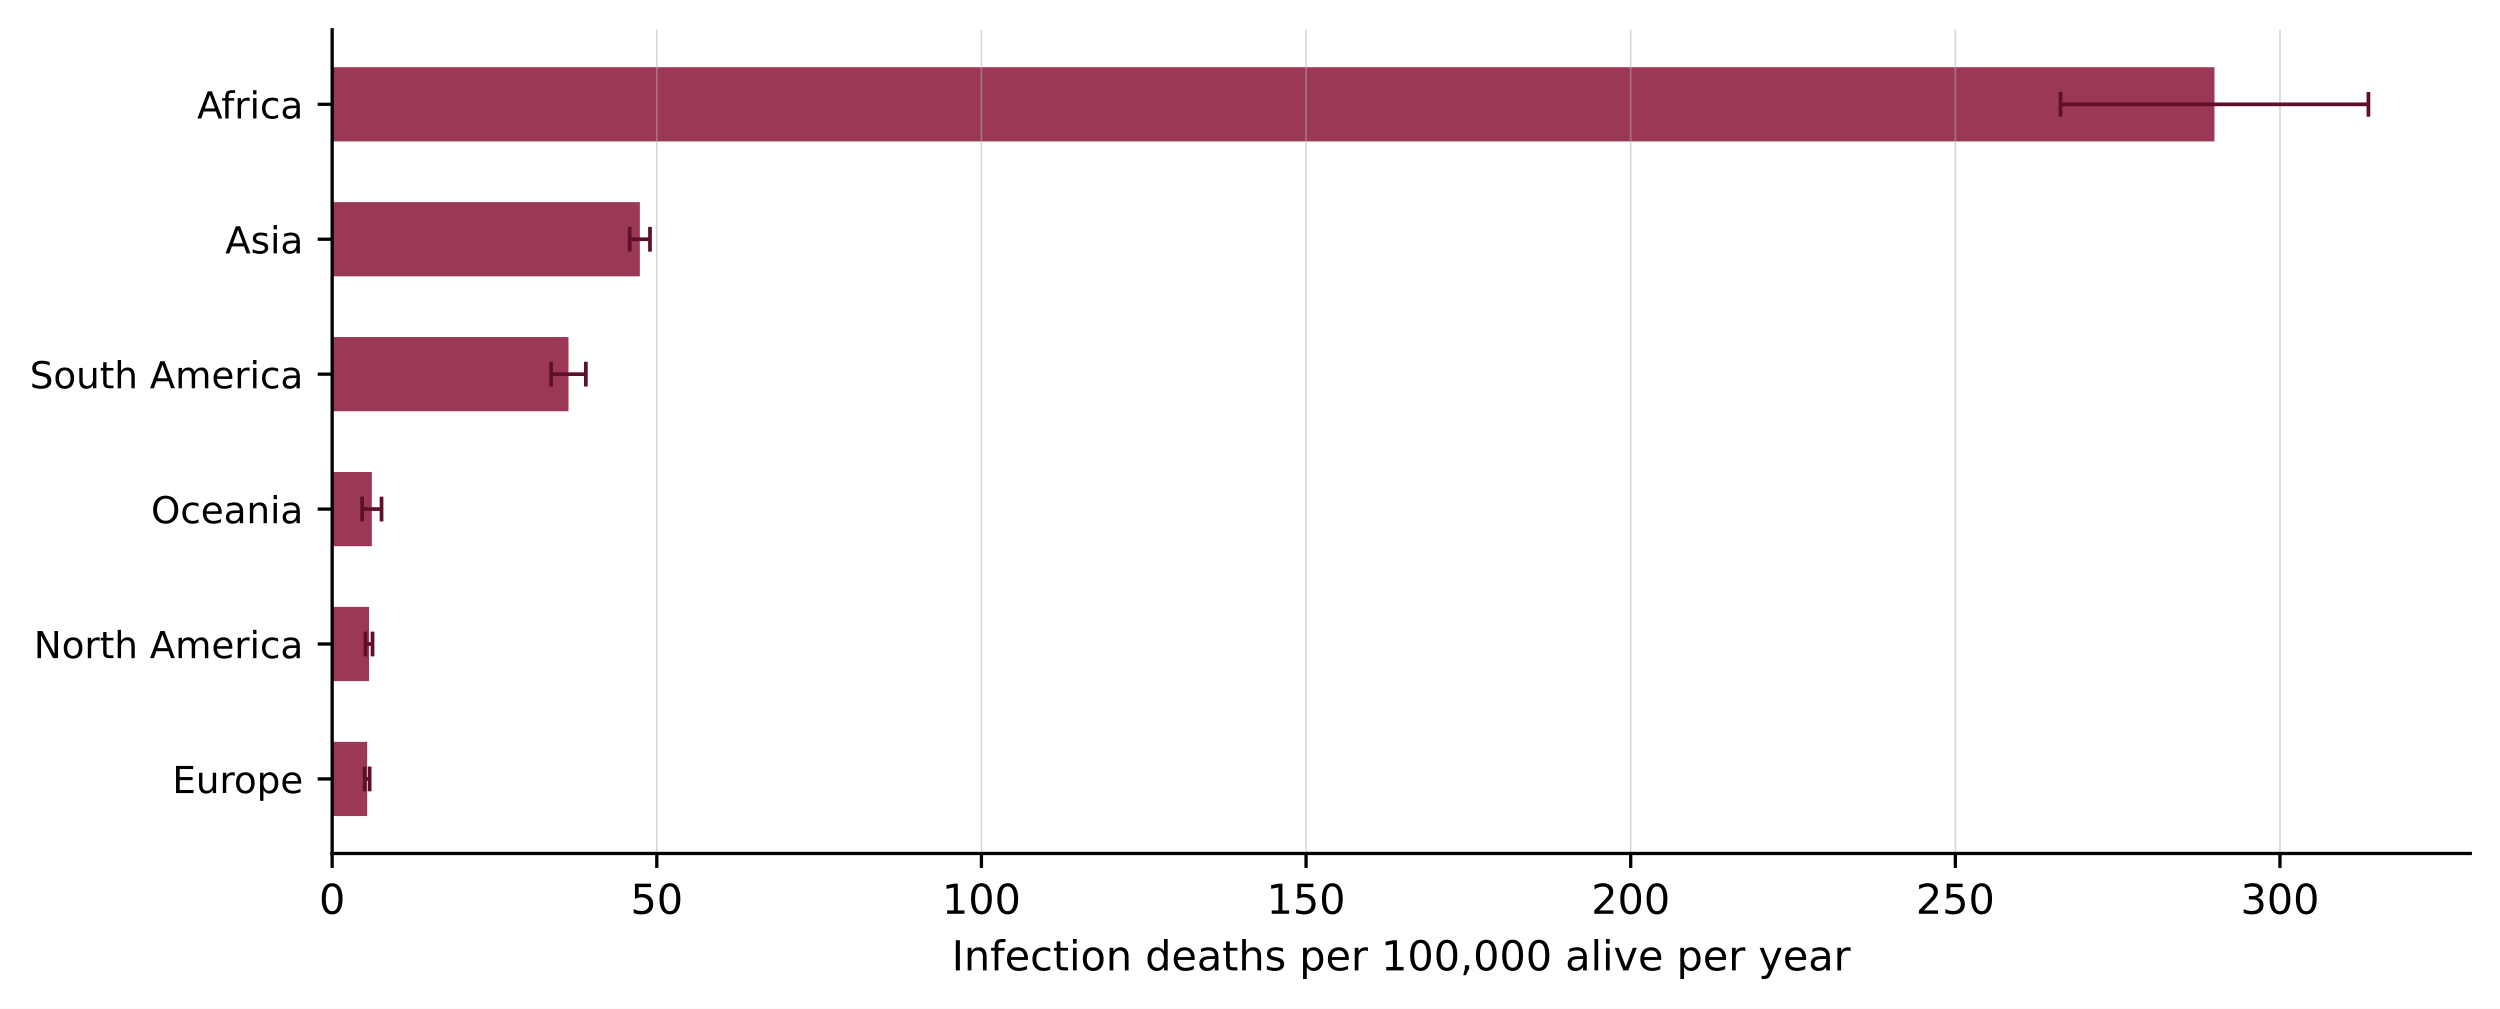
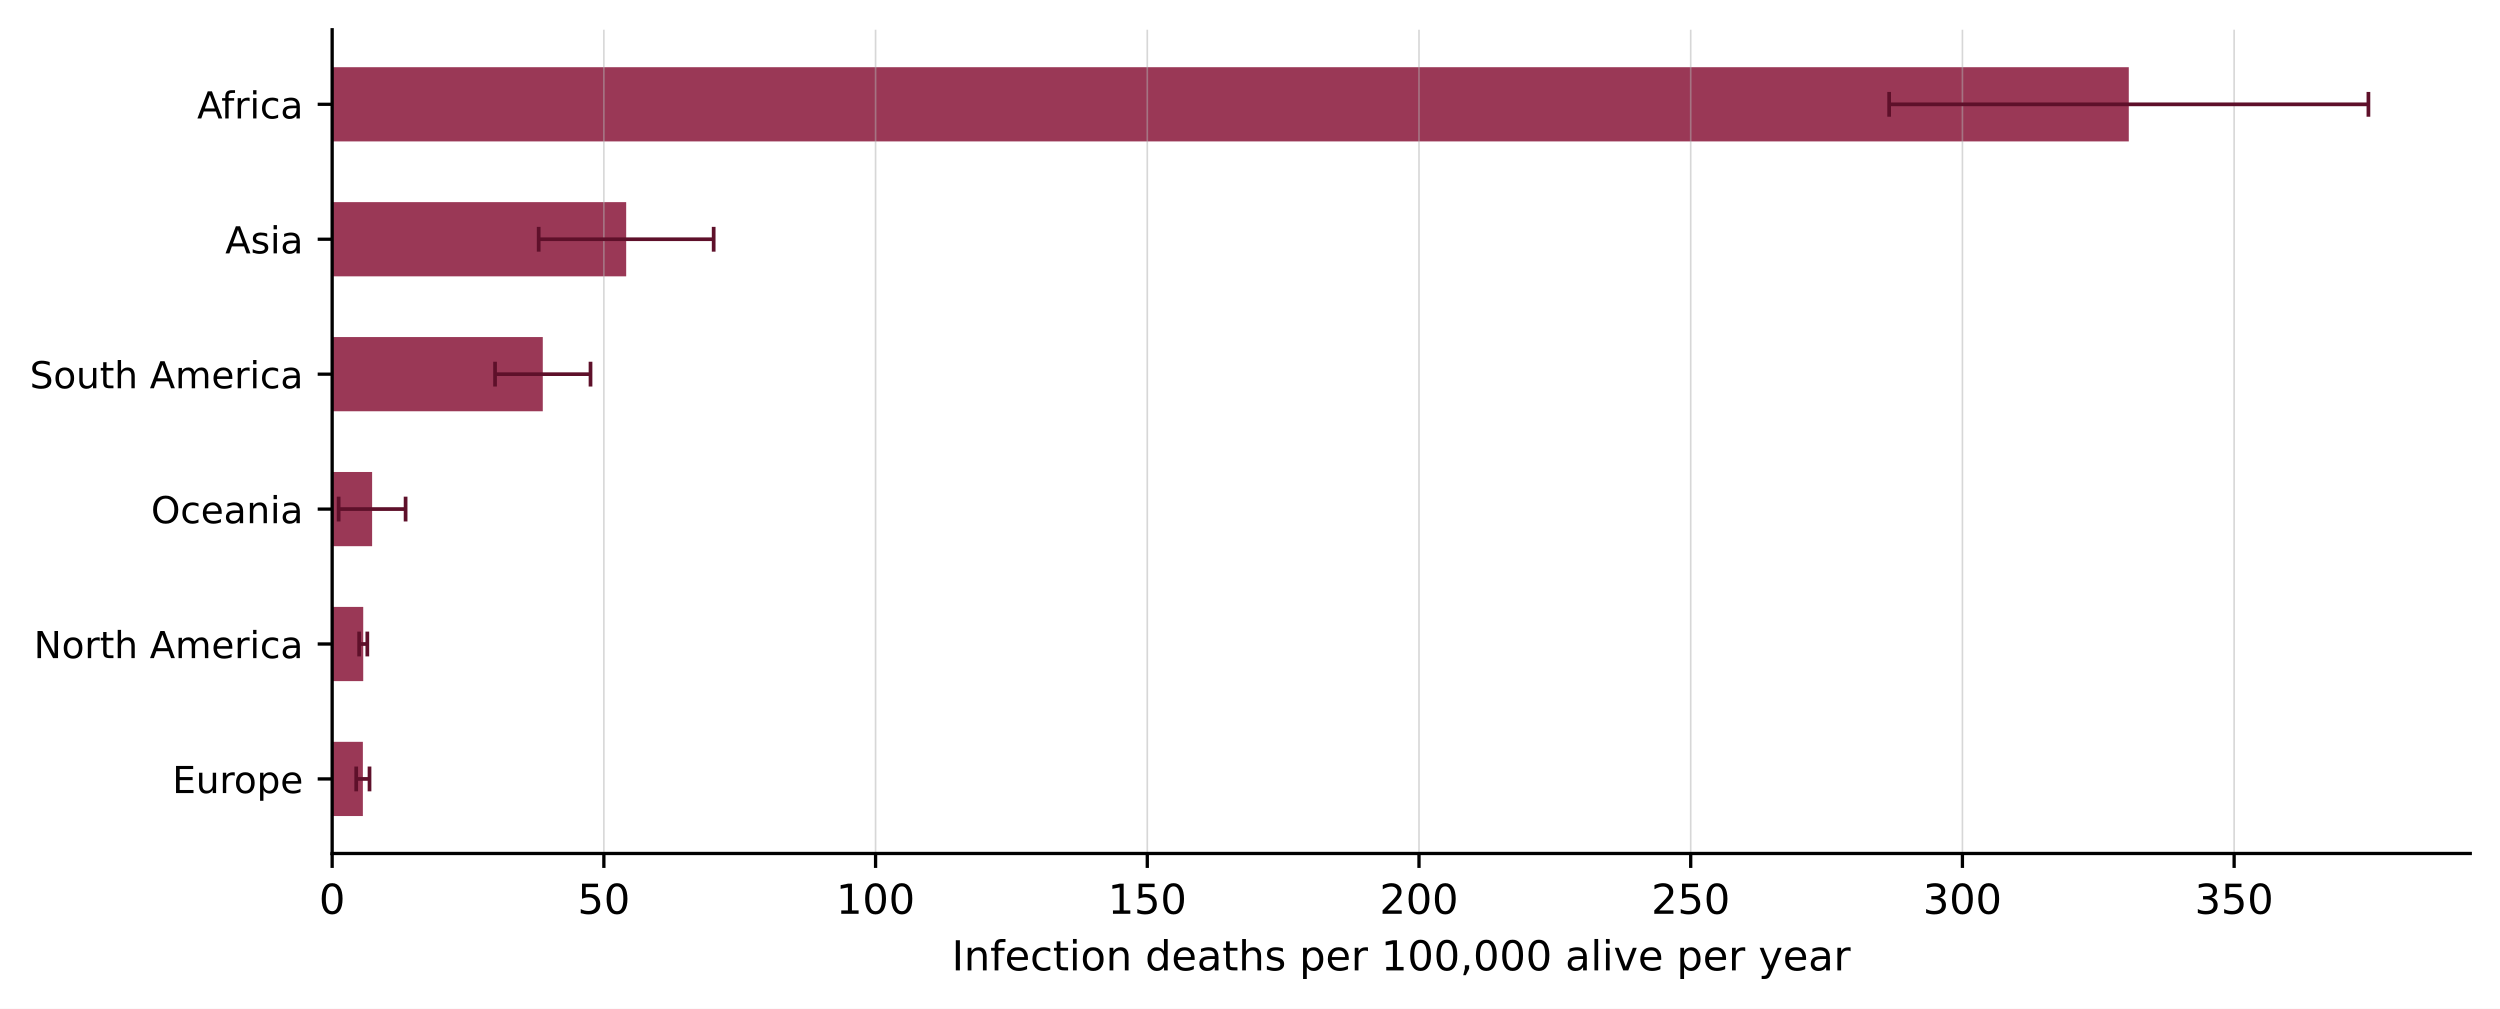
<svg xmlns="http://www.w3.org/2000/svg" xmlns:xlink="http://www.w3.org/1999/xlink" width="604.702pt" height="243.996pt" viewBox="0 0 604.702 243.996" version="1.1">
  <defs>
    <style type="text/css">*{stroke-linejoin: round; stroke-linecap: butt}</style>
  </defs>
  <g id="figure_1">
    <g id="patch_1">
      <path d="M 0 243.996  L 604.702 243.996  L 604.702 0  L 0 0  z " style="fill: #ffffff" />
    </g>
    <g id="axes_1">
      <g id="patch_2">
        <path d="M 80.342 206.44  L 597.502 206.44  L 597.502 7.2  L 80.342 7.2  z " style="fill: #ffffff" />
      </g>
      <g id="patch_3">
-         <path d="M 80.342 197.384  L 88.809 197.384  L 88.809 179.434  L 80.342 179.434  z " clip-path="url(#pfa06f63819)" style="fill: #8c1d40; opacity: 0.88" />
+         <path d="M 80.342 197.384  L 87.77 197.384  L 87.77 179.434  L 80.342 179.434  z " clip-path="url(#p708677e41e)" style="fill: #8c1d40; opacity: 0.88" />
      </g>
      <g id="patch_4">
-         <path d="M 80.342 164.748  L 89.256 164.748  L 89.256 146.799  L 80.342 146.799  z " clip-path="url(#pfa06f63819)" style="fill: #8c1d40; opacity: 0.88" />
+         <path d="M 80.342 164.748  L 87.858 164.748  L 87.858 146.799  L 80.342 146.799  z " clip-path="url(#p708677e41e)" style="fill: #8c1d40; opacity: 0.88" />
      </g>
      <g id="patch_5">
-         <path d="M 80.342 132.113  L 89.939 132.113  L 89.939 114.163  L 80.342 114.163  z " clip-path="url(#pfa06f63819)" style="fill: #8c1d40; opacity: 0.88" />
+         <path d="M 80.342 132.113  L 90.007 132.113  L 90.007 114.163  L 80.342 114.163  z " clip-path="url(#p708677e41e)" style="fill: #8c1d40; opacity: 0.88" />
      </g>
      <g id="patch_6">
-         <path d="M 80.342 99.477  L 137.503 99.477  L 137.503 81.527  L 80.342 81.527  z " clip-path="url(#pfa06f63819)" style="fill: #8c1d40; opacity: 0.88" />
+         <path d="M 80.342 99.477  L 131.289 99.477  L 131.289 81.527  L 80.342 81.527  z " clip-path="url(#p708677e41e)" style="fill: #8c1d40; opacity: 0.88" />
      </g>
      <g id="patch_7">
-         <path d="M 80.342 66.841  L 154.765 66.841  L 154.765 48.892  L 80.342 48.892  z " clip-path="url(#pfa06f63819)" style="fill: #8c1d40; opacity: 0.88" />
+         <path d="M 80.342 66.841  L 151.46 66.841  L 151.46 48.892  L 80.342 48.892  z " clip-path="url(#p708677e41e)" style="fill: #8c1d40; opacity: 0.88" />
      </g>
      <g id="patch_8">
-         <path d="M 80.342 34.206  L 535.642 34.206  L 535.642 16.256  L 80.342 16.256  z " clip-path="url(#pfa06f63819)" style="fill: #8c1d40; opacity: 0.88" />
+         <path d="M 80.342 34.206  L 514.912 34.206  L 514.912 16.256  L 80.342 16.256  z " clip-path="url(#p708677e41e)" style="fill: #8c1d40; opacity: 0.88" />
      </g>
      <g id="matplotlib.axis_1">
        <g id="xtick_1">
          <g id="line2d_1">
-             <path d="M 80.342 206.44  L 80.342 7.2  " clip-path="url(#pfa06f63819)" style="fill: none; stroke: #b0b0b0; stroke-opacity: 0.5; stroke-width: 0.4; stroke-linecap: square" />
+             <path d="M 80.342 206.44  L 80.342 7.2  " clip-path="url(#p708677e41e)" style="fill: none; stroke: #b0b0b0; stroke-opacity: 0.5; stroke-width: 0.4; stroke-linecap: square" />
          </g>
          <g id="line2d_2">
            <defs>
-               <path id="m846a7d920f" d="M 0 0  L 0 3.5  " style="stroke: #000000; stroke-width: 0.8" />
+               <path id="m13e54b44be" d="M 0 0  L 0 3.5  " style="stroke: #000000; stroke-width: 0.8" />
            </defs>
            <g>
-               <use xlink:href="#m846a7d920f" x="80.342" y="206.44" style="stroke: #000000; stroke-width: 0.8" />
+               <use xlink:href="#m13e54b44be" x="80.342" y="206.44" style="stroke: #000000; stroke-width: 0.8" />
            </g>
          </g>
          <g id="text_1">
            <g transform="translate(77.16031 221.0384) scale(0.1 -0.1)">
              <defs>
                <path id="DejaVuSans-30" d="M 2034 4250  Q 1547 4250 1301 3770  Q 1056 3291 1056 2328  Q 1056 1369 1301 889  Q 1547 409 2034 409  Q 2525 409 2770 889  Q 3016 1369 3016 2328  Q 3016 3291 2770 3770  Q 2525 4250 2034 4250  z M 2034 4750  Q 2819 4750 3233 4129  Q 3647 3509 3647 2328  Q 3647 1150 3233 529  Q 2819 -91 2034 -91  Q 1250 -91 836 529  Q 422 1150 422 2328  Q 422 3509 836 4129  Q 1250 4750 2034 4750  z " transform="scale(0.015625)" />
              </defs>
              <use xlink:href="#DejaVuSans-30" />
            </g>
          </g>
        </g>
        <g id="xtick_2">
          <g id="line2d_3">
-             <path d="M 158.865 206.44  L 158.865 7.2  " clip-path="url(#pfa06f63819)" style="fill: none; stroke: #b0b0b0; stroke-opacity: 0.5; stroke-width: 0.4; stroke-linecap: square" />
+             <path d="M 146.063 206.44  L 146.063 7.2  " clip-path="url(#p708677e41e)" style="fill: none; stroke: #b0b0b0; stroke-opacity: 0.5; stroke-width: 0.4; stroke-linecap: square" />
          </g>
          <g id="line2d_4">
            <g>
-               <use xlink:href="#m846a7d920f" x="158.865" y="206.44" style="stroke: #000000; stroke-width: 0.8" />
+               <use xlink:href="#m13e54b44be" x="146.063" y="206.44" style="stroke: #000000; stroke-width: 0.8" />
            </g>
          </g>
          <g id="text_2">
-             <g transform="translate(152.5025 221.0384) scale(0.1 -0.1)">
+             <g transform="translate(139.7008 221.0384) scale(0.1 -0.1)">
              <defs>
                <path id="DejaVuSans-35" d="M 691 4666  L 3169 4666  L 3169 4134  L 1269 4134  L 1269 2991  Q 1406 3038 1543 3061  Q 1681 3084 1819 3084  Q 2600 3084 3056 2656  Q 3513 2228 3513 1497  Q 3513 744 3044 326  Q 2575 -91 1722 -91  Q 1428 -91 1123 -41  Q 819 9 494 109  L 494 744  Q 775 591 1075 516  Q 1375 441 1709 441  Q 2250 441 2565 725  Q 2881 1009 2881 1497  Q 2881 1984 2565 2268  Q 2250 2553 1709 2553  Q 1456 2553 1204 2497  Q 953 2441 691 2322  L 691 4666  z " transform="scale(0.015625)" />
              </defs>
              <use xlink:href="#DejaVuSans-35" />
              <use xlink:href="#DejaVuSans-30" transform="translate(63.62305 0)" />
            </g>
          </g>
        </g>
        <g id="xtick_3">
          <g id="line2d_5">
-             <path d="M 237.388 206.44  L 237.388 7.2  " clip-path="url(#pfa06f63819)" style="fill: none; stroke: #b0b0b0; stroke-opacity: 0.5; stroke-width: 0.4; stroke-linecap: square" />
+             <path d="M 211.785 206.44  L 211.785 7.2  " clip-path="url(#p708677e41e)" style="fill: none; stroke: #b0b0b0; stroke-opacity: 0.5; stroke-width: 0.4; stroke-linecap: square" />
          </g>
          <g id="line2d_6">
            <g>
-               <use xlink:href="#m846a7d920f" x="237.388" y="206.44" style="stroke: #000000; stroke-width: 0.8" />
+               <use xlink:href="#m13e54b44be" x="211.785" y="206.44" style="stroke: #000000; stroke-width: 0.8" />
            </g>
          </g>
          <g id="text_3">
-             <g transform="translate(227.8447 221.0384) scale(0.1 -0.1)">
+             <g transform="translate(202.2413 221.0384) scale(0.1 -0.1)">
              <defs>
                <path id="DejaVuSans-31" d="M 794 531  L 1825 531  L 1825 4091  L 703 3866  L 703 4441  L 1819 4666  L 2450 4666  L 2450 531  L 3481 531  L 3481 0  L 794 0  L 794 531  z " transform="scale(0.015625)" />
              </defs>
              <use xlink:href="#DejaVuSans-31" />
              <use xlink:href="#DejaVuSans-30" transform="translate(63.62305 0)" />
              <use xlink:href="#DejaVuSans-30" transform="translate(127.2461 0)" />
            </g>
          </g>
        </g>
        <g id="xtick_4">
          <g id="line2d_7">
-             <path d="M 315.912 206.44  L 315.912 7.2  " clip-path="url(#pfa06f63819)" style="fill: none; stroke: #b0b0b0; stroke-opacity: 0.5; stroke-width: 0.4; stroke-linecap: square" />
+             <path d="M 277.507 206.44  L 277.507 7.2  " clip-path="url(#p708677e41e)" style="fill: none; stroke: #b0b0b0; stroke-opacity: 0.5; stroke-width: 0.4; stroke-linecap: square" />
          </g>
          <g id="line2d_8">
            <g>
-               <use xlink:href="#m846a7d920f" x="315.912" y="206.44" style="stroke: #000000; stroke-width: 0.8" />
+               <use xlink:href="#m13e54b44be" x="277.507" y="206.44" style="stroke: #000000; stroke-width: 0.8" />
            </g>
          </g>
          <g id="text_4">
-             <g transform="translate(306.3681 221.0384) scale(0.1 -0.1)">
+             <g transform="translate(267.963 221.0384) scale(0.1 -0.1)">
              <use xlink:href="#DejaVuSans-31" />
              <use xlink:href="#DejaVuSans-35" transform="translate(63.62305 0)" />
              <use xlink:href="#DejaVuSans-30" transform="translate(127.2461 0)" />
            </g>
          </g>
        </g>
        <g id="xtick_5">
          <g id="line2d_9">
-             <path d="M 394.435 206.44  L 394.435 7.2  " clip-path="url(#pfa06f63819)" style="fill: none; stroke: #b0b0b0; stroke-opacity: 0.5; stroke-width: 0.4; stroke-linecap: square" />
+             <path d="M 343.228 206.44  L 343.228 7.2  " clip-path="url(#p708677e41e)" style="fill: none; stroke: #b0b0b0; stroke-opacity: 0.5; stroke-width: 0.4; stroke-linecap: square" />
          </g>
          <g id="line2d_10">
            <g>
-               <use xlink:href="#m846a7d920f" x="394.435" y="206.44" style="stroke: #000000; stroke-width: 0.8" />
+               <use xlink:href="#m13e54b44be" x="343.228" y="206.44" style="stroke: #000000; stroke-width: 0.8" />
            </g>
          </g>
          <g id="text_5">
-             <g transform="translate(384.8916 221.0384) scale(0.1 -0.1)">
+             <g transform="translate(333.6847 221.0384) scale(0.1 -0.1)">
              <defs>
                <path id="DejaVuSans-32" d="M 1228 531  L 3431 531  L 3431 0  L 469 0  L 469 531  Q 828 903 1448 1529  Q 2069 2156 2228 2338  Q 2531 2678 2651 2914  Q 2772 3150 2772 3378  Q 2772 3750 2511 3984  Q 2250 4219 1831 4219  Q 1534 4219 1204 4116  Q 875 4013 500 3803  L 500 4441  Q 881 4594 1212 4672  Q 1544 4750 1819 4750  Q 2544 4750 2975 4387  Q 3406 4025 3406 3419  Q 3406 3131 3298 2873  Q 3191 2616 2906 2266  Q 2828 2175 2409 1742  Q 1991 1309 1228 531  z " transform="scale(0.015625)" />
              </defs>
              <use xlink:href="#DejaVuSans-32" />
              <use xlink:href="#DejaVuSans-30" transform="translate(63.62305 0)" />
              <use xlink:href="#DejaVuSans-30" transform="translate(127.2461 0)" />
            </g>
          </g>
        </g>
        <g id="xtick_6">
          <g id="line2d_11">
-             <path d="M 472.959 206.44  L 472.959 7.2  " clip-path="url(#pfa06f63819)" style="fill: none; stroke: #b0b0b0; stroke-opacity: 0.5; stroke-width: 0.4; stroke-linecap: square" />
+             <path d="M 408.95 206.44  L 408.95 7.2  " clip-path="url(#p708677e41e)" style="fill: none; stroke: #b0b0b0; stroke-opacity: 0.5; stroke-width: 0.4; stroke-linecap: square" />
          </g>
          <g id="line2d_12">
            <g>
-               <use xlink:href="#m846a7d920f" x="472.959" y="206.44" style="stroke: #000000; stroke-width: 0.8" />
+               <use xlink:href="#m13e54b44be" x="408.95" y="206.44" style="stroke: #000000; stroke-width: 0.8" />
            </g>
          </g>
          <g id="text_6">
-             <g transform="translate(463.415 221.0384) scale(0.1 -0.1)">
+             <g transform="translate(399.4064 221.0384) scale(0.1 -0.1)">
              <use xlink:href="#DejaVuSans-32" />
              <use xlink:href="#DejaVuSans-35" transform="translate(63.62305 0)" />
              <use xlink:href="#DejaVuSans-30" transform="translate(127.2461 0)" />
            </g>
          </g>
        </g>
        <g id="xtick_7">
          <g id="line2d_13">
-             <path d="M 551.482 206.44  L 551.482 7.2  " clip-path="url(#pfa06f63819)" style="fill: none; stroke: #b0b0b0; stroke-opacity: 0.5; stroke-width: 0.4; stroke-linecap: square" />
+             <path d="M 474.672 206.44  L 474.672 7.2  " clip-path="url(#p708677e41e)" style="fill: none; stroke: #b0b0b0; stroke-opacity: 0.5; stroke-width: 0.4; stroke-linecap: square" />
          </g>
          <g id="line2d_14">
            <g>
-               <use xlink:href="#m846a7d920f" x="551.482" y="206.44" style="stroke: #000000; stroke-width: 0.8" />
+               <use xlink:href="#m13e54b44be" x="474.672" y="206.44" style="stroke: #000000; stroke-width: 0.8" />
            </g>
          </g>
          <g id="text_7">
-             <g transform="translate(541.9385 221.0384) scale(0.1 -0.1)">
+             <g transform="translate(465.1281 221.0384) scale(0.1 -0.1)">
              <defs>
                <path id="DejaVuSans-33" d="M 2597 2516  Q 3050 2419 3304 2112  Q 3559 1806 3559 1356  Q 3559 666 3084 287  Q 2609 -91 1734 -91  Q 1441 -91 1130 -33  Q 819 25 488 141  L 488 750  Q 750 597 1062 519  Q 1375 441 1716 441  Q 2309 441 2620 675  Q 2931 909 2931 1356  Q 2931 1769 2642 2001  Q 2353 2234 1838 2234  L 1294 2234  L 1294 2753  L 1863 2753  Q 2328 2753 2575 2939  Q 2822 3125 2822 3475  Q 2822 3834 2567 4026  Q 2313 4219 1838 4219  Q 1578 4219 1281 4162  Q 984 4106 628 3988  L 628 4550  Q 988 4650 1302 4700  Q 1616 4750 1894 4750  Q 2613 4750 3031 4423  Q 3450 4097 3450 3541  Q 3450 3153 3228 2886  Q 3006 2619 2597 2516  z " transform="scale(0.015625)" />
              </defs>
              <use xlink:href="#DejaVuSans-33" />
              <use xlink:href="#DejaVuSans-30" transform="translate(63.62305 0)" />
              <use xlink:href="#DejaVuSans-30" transform="translate(127.2461 0)" />
            </g>
          </g>
        </g>
-         <g id="text_8">
+         <g id="xtick_8">
+           <g id="line2d_15">
+             <path d="M 540.394 206.44  L 540.394 7.2  " clip-path="url(#p708677e41e)" style="fill: none; stroke: #b0b0b0; stroke-opacity: 0.5; stroke-width: 0.4; stroke-linecap: square" />
+           </g>
+           <g id="line2d_16">
+             <g>
+               <use xlink:href="#m13e54b44be" x="540.394" y="206.44" style="stroke: #000000; stroke-width: 0.8" />
+             </g>
+           </g>
+           <g id="text_8">
+             <g transform="translate(530.8499 221.0384) scale(0.1 -0.1)">
+               <use xlink:href="#DejaVuSans-33" />
+               <use xlink:href="#DejaVuSans-35" transform="translate(63.62305 0)" />
+               <use xlink:href="#DejaVuSans-30" transform="translate(127.2461 0)" />
+             </g>
+           </g>
+         </g>
+         <g id="text_9">
          <g transform="translate(230.2091 234.7166) scale(0.1 -0.1)">
            <defs>
              <path id="DejaVuSans-49" d="M 628 4666  L 1259 4666  L 1259 0  L 628 0  L 628 4666  z " transform="scale(0.015625)" />
              <path id="DejaVuSans-6e" d="M 3513 2113  L 3513 0  L 2938 0  L 2938 2094  Q 2938 2591 2744 2837  Q 2550 3084 2163 3084  Q 1697 3084 1428 2787  Q 1159 2491 1159 1978  L 1159 0  L 581 0  L 581 3500  L 1159 3500  L 1159 2956  Q 1366 3272 1645 3428  Q 1925 3584 2291 3584  Q 2894 3584 3203 3211  Q 3513 2838 3513 2113  z " transform="scale(0.015625)" />
              <path id="DejaVuSans-66" d="M 2375 4863  L 2375 4384  L 1825 4384  Q 1516 4384 1395 4259  Q 1275 4134 1275 3809  L 1275 3500  L 2222 3500  L 2222 3053  L 1275 3053  L 1275 0  L 697 0  L 697 3053  L 147 3053  L 147 3500  L 697 3500  L 697 3744  Q 697 4328 969 4595  Q 1241 4863 1831 4863  L 2375 4863  z " transform="scale(0.015625)" />
              <path id="DejaVuSans-65" d="M 3597 1894  L 3597 1613  L 953 1613  Q 991 1019 1311 708  Q 1631 397 2203 397  Q 2534 397 2845 478  Q 3156 559 3463 722  L 3463 178  Q 3153 47 2828 -22  Q 2503 -91 2169 -91  Q 1331 -91 842 396  Q 353 884 353 1716  Q 353 2575 817 3079  Q 1281 3584 2069 3584  Q 2775 3584 3186 3129  Q 3597 2675 3597 1894  z M 3022 2063  Q 3016 2534 2758 2815  Q 2500 3097 2075 3097  Q 1594 3097 1305 2825  Q 1016 2553 972 2059  L 3022 2063  z " transform="scale(0.015625)" />
              <path id="DejaVuSans-63" d="M 3122 3366  L 3122 2828  Q 2878 2963 2633 3030  Q 2388 3097 2138 3097  Q 1578 3097 1268 2742  Q 959 2388 959 1747  Q 959 1106 1268 751  Q 1578 397 2138 397  Q 2388 397 2633 464  Q 2878 531 3122 666  L 3122 134  Q 2881 22 2623 -34  Q 2366 -91 2075 -91  Q 1284 -91 818 406  Q 353 903 353 1747  Q 353 2603 823 3093  Q 1294 3584 2113 3584  Q 2378 3584 2631 3529  Q 2884 3475 3122 3366  z " transform="scale(0.015625)" />
              <path id="DejaVuSans-74" d="M 1172 4494  L 1172 3500  L 2356 3500  L 2356 3053  L 1172 3053  L 1172 1153  Q 1172 725 1289 603  Q 1406 481 1766 481  L 2356 481  L 2356 0  L 1766 0  Q 1100 0 847 248  Q 594 497 594 1153  L 594 3053  L 172 3053  L 172 3500  L 594 3500  L 594 4494  L 1172 4494  z " transform="scale(0.015625)" />
              <path id="DejaVuSans-69" d="M 603 3500  L 1178 3500  L 1178 0  L 603 0  L 603 3500  z M 603 4863  L 1178 4863  L 1178 4134  L 603 4134  L 603 4863  z " transform="scale(0.015625)" />
              <path id="DejaVuSans-6f" d="M 1959 3097  Q 1497 3097 1228 2736  Q 959 2375 959 1747  Q 959 1119 1226 758  Q 1494 397 1959 397  Q 2419 397 2687 759  Q 2956 1122 2956 1747  Q 2956 2369 2687 2733  Q 2419 3097 1959 3097  z M 1959 3584  Q 2709 3584 3137 3096  Q 3566 2609 3566 1747  Q 3566 888 3137 398  Q 2709 -91 1959 -91  Q 1206 -91 779 398  Q 353 888 353 1747  Q 353 2609 779 3096  Q 1206 3584 1959 3584  z " transform="scale(0.015625)" />
              <path id="DejaVuSans-20" transform="scale(0.015625)" />
              <path id="DejaVuSans-64" d="M 2906 2969  L 2906 4863  L 3481 4863  L 3481 0  L 2906 0  L 2906 525  Q 2725 213 2448 61  Q 2172 -91 1784 -91  Q 1150 -91 751 415  Q 353 922 353 1747  Q 353 2572 751 3078  Q 1150 3584 1784 3584  Q 2172 3584 2448 3432  Q 2725 3281 2906 2969  z M 947 1747  Q 947 1113 1208 752  Q 1469 391 1925 391  Q 2381 391 2643 752  Q 2906 1113 2906 1747  Q 2906 2381 2643 2742  Q 2381 3103 1925 3103  Q 1469 3103 1208 2742  Q 947 2381 947 1747  z " transform="scale(0.015625)" />
              <path id="DejaVuSans-61" d="M 2194 1759  Q 1497 1759 1228 1600  Q 959 1441 959 1056  Q 959 750 1161 570  Q 1363 391 1709 391  Q 2188 391 2477 730  Q 2766 1069 2766 1631  L 2766 1759  L 2194 1759  z M 3341 1997  L 3341 0  L 2766 0  L 2766 531  Q 2569 213 2275 61  Q 1981 -91 1556 -91  Q 1019 -91 701 211  Q 384 513 384 1019  Q 384 1609 779 1909  Q 1175 2209 1959 2209  L 2766 2209  L 2766 2266  Q 2766 2663 2505 2880  Q 2244 3097 1772 3097  Q 1472 3097 1187 3025  Q 903 2953 641 2809  L 641 3341  Q 956 3463 1253 3523  Q 1550 3584 1831 3584  Q 2591 3584 2966 3190  Q 3341 2797 3341 1997  z " transform="scale(0.015625)" />
              <path id="DejaVuSans-68" d="M 3513 2113  L 3513 0  L 2938 0  L 2938 2094  Q 2938 2591 2744 2837  Q 2550 3084 2163 3084  Q 1697 3084 1428 2787  Q 1159 2491 1159 1978  L 1159 0  L 581 0  L 581 4863  L 1159 4863  L 1159 2956  Q 1366 3272 1645 3428  Q 1925 3584 2291 3584  Q 2894 3584 3203 3211  Q 3513 2838 3513 2113  z " transform="scale(0.015625)" />
              <path id="DejaVuSans-73" d="M 2834 3397  L 2834 2853  Q 2591 2978 2328 3040  Q 2066 3103 1784 3103  Q 1356 3103 1142 2972  Q 928 2841 928 2578  Q 928 2378 1081 2264  Q 1234 2150 1697 2047  L 1894 2003  Q 2506 1872 2764 1633  Q 3022 1394 3022 966  Q 3022 478 2636 193  Q 2250 -91 1575 -91  Q 1294 -91 989 -36  Q 684 19 347 128  L 347 722  Q 666 556 975 473  Q 1284 391 1588 391  Q 1994 391 2212 530  Q 2431 669 2431 922  Q 2431 1156 2273 1281  Q 2116 1406 1581 1522  L 1381 1569  Q 847 1681 609 1914  Q 372 2147 372 2553  Q 372 3047 722 3315  Q 1072 3584 1716 3584  Q 2034 3584 2315 3537  Q 2597 3491 2834 3397  z " transform="scale(0.015625)" />
              <path id="DejaVuSans-70" d="M 1159 525  L 1159 -1331  L 581 -1331  L 581 3500  L 1159 3500  L 1159 2969  Q 1341 3281 1617 3432  Q 1894 3584 2278 3584  Q 2916 3584 3314 3078  Q 3713 2572 3713 1747  Q 3713 922 3314 415  Q 2916 -91 2278 -91  Q 1894 -91 1617 61  Q 1341 213 1159 525  z M 3116 1747  Q 3116 2381 2855 2742  Q 2594 3103 2138 3103  Q 1681 3103 1420 2742  Q 1159 2381 1159 1747  Q 1159 1113 1420 752  Q 1681 391 2138 391  Q 2594 391 2855 752  Q 3116 1113 3116 1747  z " transform="scale(0.015625)" />
              <path id="DejaVuSans-72" d="M 2631 2963  Q 2534 3019 2420 3045  Q 2306 3072 2169 3072  Q 1681 3072 1420 2755  Q 1159 2438 1159 1844  L 1159 0  L 581 0  L 581 3500  L 1159 3500  L 1159 2956  Q 1341 3275 1631 3429  Q 1922 3584 2338 3584  Q 2397 3584 2469 3576  Q 2541 3569 2628 3553  L 2631 2963  z " transform="scale(0.015625)" />
              <path id="DejaVuSans-2c" d="M 750 794  L 1409 794  L 1409 256  L 897 -744  L 494 -744  L 750 256  L 750 794  z " transform="scale(0.015625)" />
              <path id="DejaVuSans-6c" d="M 603 4863  L 1178 4863  L 1178 0  L 603 0  L 603 4863  z " transform="scale(0.015625)" />
              <path id="DejaVuSans-76" d="M 191 3500  L 800 3500  L 1894 563  L 2988 3500  L 3597 3500  L 2284 0  L 1503 0  L 191 3500  z " transform="scale(0.015625)" />
              <path id="DejaVuSans-79" d="M 2059 -325  Q 1816 -950 1584 -1140  Q 1353 -1331 966 -1331  L 506 -1331  L 506 -850  L 844 -850  Q 1081 -850 1212 -737  Q 1344 -625 1503 -206  L 1606 56  L 191 3500  L 800 3500  L 1894 763  L 2988 3500  L 3597 3500  L 2059 -325  z " transform="scale(0.015625)" />
            </defs>
            <use xlink:href="#DejaVuSans-49" />
            <use xlink:href="#DejaVuSans-6e" transform="translate(29.49219 0)" />
            <use xlink:href="#DejaVuSans-66" transform="translate(92.87109 0)" />
            <use xlink:href="#DejaVuSans-65" transform="translate(128.0762 0)" />
            <use xlink:href="#DejaVuSans-63" transform="translate(189.5996 0)" />
            <use xlink:href="#DejaVuSans-74" transform="translate(244.5801 0)" />
            <use xlink:href="#DejaVuSans-69" transform="translate(283.7891 0)" />
            <use xlink:href="#DejaVuSans-6f" transform="translate(311.5723 0)" />
            <use xlink:href="#DejaVuSans-6e" transform="translate(372.7539 0)" />
            <use xlink:href="#DejaVuSans-20" transform="translate(436.1328 0)" />
            <use xlink:href="#DejaVuSans-64" transform="translate(467.9199 0)" />
            <use xlink:href="#DejaVuSans-65" transform="translate(531.3965 0)" />
            <use xlink:href="#DejaVuSans-61" transform="translate(592.9199 0)" />
            <use xlink:href="#DejaVuSans-74" transform="translate(654.1992 0)" />
            <use xlink:href="#DejaVuSans-68" transform="translate(693.4082 0)" />
            <use xlink:href="#DejaVuSans-73" transform="translate(756.7871 0)" />
            <use xlink:href="#DejaVuSans-20" transform="translate(808.8867 0)" />
            <use xlink:href="#DejaVuSans-70" transform="translate(840.6738 0)" />
            <use xlink:href="#DejaVuSans-65" transform="translate(904.1504 0)" />
            <use xlink:href="#DejaVuSans-72" transform="translate(965.6738 0)" />
            <use xlink:href="#DejaVuSans-20" transform="translate(1006.787 0)" />
            <use xlink:href="#DejaVuSans-31" transform="translate(1038.574 0)" />
            <use xlink:href="#DejaVuSans-30" transform="translate(1102.197 0)" />
            <use xlink:href="#DejaVuSans-30" transform="translate(1165.82 0)" />
            <use xlink:href="#DejaVuSans-2c" transform="translate(1229.443 0)" />
            <use xlink:href="#DejaVuSans-30" transform="translate(1261.23 0)" />
            <use xlink:href="#DejaVuSans-30" transform="translate(1324.854 0)" />
            <use xlink:href="#DejaVuSans-30" transform="translate(1388.477 0)" />
            <use xlink:href="#DejaVuSans-20" transform="translate(1452.1 0)" />
            <use xlink:href="#DejaVuSans-61" transform="translate(1483.887 0)" />
            <use xlink:href="#DejaVuSans-6c" transform="translate(1545.166 0)" />
            <use xlink:href="#DejaVuSans-69" transform="translate(1572.949 0)" />
            <use xlink:href="#DejaVuSans-76" transform="translate(1600.732 0)" />
            <use xlink:href="#DejaVuSans-65" transform="translate(1659.912 0)" />
            <use xlink:href="#DejaVuSans-20" transform="translate(1721.436 0)" />
            <use xlink:href="#DejaVuSans-70" transform="translate(1753.223 0)" />
            <use xlink:href="#DejaVuSans-65" transform="translate(1816.699 0)" />
            <use xlink:href="#DejaVuSans-72" transform="translate(1878.223 0)" />
            <use xlink:href="#DejaVuSans-20" transform="translate(1919.336 0)" />
            <use xlink:href="#DejaVuSans-79" transform="translate(1951.123 0)" />
            <use xlink:href="#DejaVuSans-65" transform="translate(2010.303 0)" />
            <use xlink:href="#DejaVuSans-61" transform="translate(2071.826 0)" />
            <use xlink:href="#DejaVuSans-72" transform="translate(2133.105 0)" />
          </g>
        </g>
      </g>
      <g id="matplotlib.axis_2">
        <g id="ytick_1">
-           <g id="line2d_15">
+           <g id="line2d_17">
            <defs>
-               <path id="mc99adcd39b" d="M 0 0  L -3.5 0  " style="stroke: #000000; stroke-width: 0.8" />
+               <path id="m82004a863b" d="M 0 0  L -3.5 0  " style="stroke: #000000; stroke-width: 0.8" />
            </defs>
            <g>
-               <use xlink:href="#mc99adcd39b" x="80.342" y="188.409" style="stroke: #000000; stroke-width: 0.8" />
-             </g>
-           </g>
-           <g id="text_9">
+               <use xlink:href="#m82004a863b" x="80.342" y="188.409" style="stroke: #000000; stroke-width: 0.8" />
+             </g>
+           </g>
+           <g id="text_10">
            <g transform="translate(41.69531 191.8282) scale(0.09 -0.09)">
              <defs>
                <path id="DejaVuSans-45" d="M 628 4666  L 3578 4666  L 3578 4134  L 1259 4134  L 1259 2753  L 3481 2753  L 3481 2222  L 1259 2222  L 1259 531  L 3634 531  L 3634 0  L 628 0  L 628 4666  z " transform="scale(0.015625)" />
                <path id="DejaVuSans-75" d="M 544 1381  L 544 3500  L 1119 3500  L 1119 1403  Q 1119 906 1312 657  Q 1506 409 1894 409  Q 2359 409 2629 706  Q 2900 1003 2900 1516  L 2900 3500  L 3475 3500  L 3475 0  L 2900 0  L 2900 538  Q 2691 219 2414 64  Q 2138 -91 1772 -91  Q 1169 -91 856 284  Q 544 659 544 1381  z M 1991 3584  L 1991 3584  z " transform="scale(0.015625)" />
              </defs>
              <use xlink:href="#DejaVuSans-45" />
              <use xlink:href="#DejaVuSans-75" transform="translate(63.18359 0)" />
              <use xlink:href="#DejaVuSans-72" transform="translate(126.5625 0)" />
              <use xlink:href="#DejaVuSans-6f" transform="translate(165.4258 0)" />
              <use xlink:href="#DejaVuSans-70" transform="translate(226.6074 0)" />
              <use xlink:href="#DejaVuSans-65" transform="translate(290.084 0)" />
            </g>
          </g>
        </g>
        <g id="ytick_2">
-           <g id="line2d_16">
-             <g>
-               <use xlink:href="#mc99adcd39b" x="80.342" y="155.773" style="stroke: #000000; stroke-width: 0.8" />
-             </g>
-           </g>
-           <g id="text_10">
+           <g id="line2d_18">
+             <g>
+               <use xlink:href="#m82004a863b" x="80.342" y="155.773" style="stroke: #000000; stroke-width: 0.8" />
+             </g>
+           </g>
+           <g id="text_11">
            <g transform="translate(8.184375 159.1926) scale(0.09 -0.09)">
              <defs>
                <path id="DejaVuSans-4e" d="M 628 4666  L 1478 4666  L 3547 763  L 3547 4666  L 4159 4666  L 4159 0  L 3309 0  L 1241 3903  L 1241 0  L 628 0  L 628 4666  z " transform="scale(0.015625)" />
                <path id="DejaVuSans-41" d="M 2188 4044  L 1331 1722  L 3047 1722  L 2188 4044  z M 1831 4666  L 2547 4666  L 4325 0  L 3669 0  L 3244 1197  L 1141 1197  L 716 0  L 50 0  L 1831 4666  z " transform="scale(0.015625)" />
                <path id="DejaVuSans-6d" d="M 3328 2828  Q 3544 3216 3844 3400  Q 4144 3584 4550 3584  Q 5097 3584 5394 3201  Q 5691 2819 5691 2113  L 5691 0  L 5113 0  L 5113 2094  Q 5113 2597 4934 2840  Q 4756 3084 4391 3084  Q 3944 3084 3684 2787  Q 3425 2491 3425 1978  L 3425 0  L 2847 0  L 2847 2094  Q 2847 2600 2669 2842  Q 2491 3084 2119 3084  Q 1678 3084 1418 2786  Q 1159 2488 1159 1978  L 1159 0  L 581 0  L 581 3500  L 1159 3500  L 1159 2956  Q 1356 3278 1631 3431  Q 1906 3584 2284 3584  Q 2666 3584 2933 3390  Q 3200 3197 3328 2828  z " transform="scale(0.015625)" />
              </defs>
              <use xlink:href="#DejaVuSans-4e" />
              <use xlink:href="#DejaVuSans-6f" transform="translate(74.80469 0)" />
              <use xlink:href="#DejaVuSans-72" transform="translate(135.9863 0)" />
              <use xlink:href="#DejaVuSans-74" transform="translate(177.0996 0)" />
              <use xlink:href="#DejaVuSans-68" transform="translate(216.3086 0)" />
              <use xlink:href="#DejaVuSans-20" transform="translate(279.6875 0)" />
              <use xlink:href="#DejaVuSans-41" transform="translate(311.4746 0)" />
              <use xlink:href="#DejaVuSans-6d" transform="translate(379.8828 0)" />
              <use xlink:href="#DejaVuSans-65" transform="translate(477.2949 0)" />
              <use xlink:href="#DejaVuSans-72" transform="translate(538.8184 0)" />
              <use xlink:href="#DejaVuSans-69" transform="translate(579.9316 0)" />
              <use xlink:href="#DejaVuSans-63" transform="translate(607.7148 0)" />
              <use xlink:href="#DejaVuSans-61" transform="translate(662.6953 0)" />
            </g>
          </g>
        </g>
        <g id="ytick_3">
-           <g id="line2d_17">
-             <g>
-               <use xlink:href="#mc99adcd39b" x="80.342" y="123.138" style="stroke: #000000; stroke-width: 0.8" />
-             </g>
-           </g>
-           <g id="text_11">
+           <g id="line2d_19">
+             <g>
+               <use xlink:href="#m82004a863b" x="80.342" y="123.138" style="stroke: #000000; stroke-width: 0.8" />
+             </g>
+           </g>
+           <g id="text_12">
            <g transform="translate(36.53578 126.5571) scale(0.09 -0.09)">
              <defs>
                <path id="DejaVuSans-4f" d="M 2522 4238  Q 1834 4238 1429 3725  Q 1025 3213 1025 2328  Q 1025 1447 1429 934  Q 1834 422 2522 422  Q 3209 422 3611 934  Q 4013 1447 4013 2328  Q 4013 3213 3611 3725  Q 3209 4238 2522 4238  z M 2522 4750  Q 3503 4750 4090 4092  Q 4678 3434 4678 2328  Q 4678 1225 4090 567  Q 3503 -91 2522 -91  Q 1538 -91 948 565  Q 359 1222 359 2328  Q 359 3434 948 4092  Q 1538 4750 2522 4750  z " transform="scale(0.015625)" />
              </defs>
              <use xlink:href="#DejaVuSans-4f" />
              <use xlink:href="#DejaVuSans-63" transform="translate(78.71094 0)" />
              <use xlink:href="#DejaVuSans-65" transform="translate(133.6914 0)" />
              <use xlink:href="#DejaVuSans-61" transform="translate(195.2148 0)" />
              <use xlink:href="#DejaVuSans-6e" transform="translate(256.4941 0)" />
              <use xlink:href="#DejaVuSans-69" transform="translate(319.873 0)" />
              <use xlink:href="#DejaVuSans-61" transform="translate(347.6562 0)" />
            </g>
          </g>
        </g>
        <g id="ytick_4">
-           <g id="line2d_18">
-             <g>
-               <use xlink:href="#mc99adcd39b" x="80.342" y="90.502" style="stroke: #000000; stroke-width: 0.8" />
-             </g>
-           </g>
-           <g id="text_12">
+           <g id="line2d_20">
+             <g>
+               <use xlink:href="#m82004a863b" x="80.342" y="90.502" style="stroke: #000000; stroke-width: 0.8" />
+             </g>
+           </g>
+           <g id="text_13">
            <g transform="translate(7.2 93.92153) scale(0.09 -0.09)">
              <defs>
                <path id="DejaVuSans-53" d="M 3425 4513  L 3425 3897  Q 3066 4069 2747 4153  Q 2428 4238 2131 4238  Q 1616 4238 1336 4038  Q 1056 3838 1056 3469  Q 1056 3159 1242 3001  Q 1428 2844 1947 2747  L 2328 2669  Q 3034 2534 3370 2195  Q 3706 1856 3706 1288  Q 3706 609 3251 259  Q 2797 -91 1919 -91  Q 1588 -91 1214 -16  Q 841 59 441 206  L 441 856  Q 825 641 1194 531  Q 1563 422 1919 422  Q 2459 422 2753 634  Q 3047 847 3047 1241  Q 3047 1584 2836 1778  Q 2625 1972 2144 2069  L 1759 2144  Q 1053 2284 737 2584  Q 422 2884 422 3419  Q 422 4038 858 4394  Q 1294 4750 2059 4750  Q 2388 4750 2728 4690  Q 3069 4631 3425 4513  z " transform="scale(0.015625)" />
              </defs>
              <use xlink:href="#DejaVuSans-53" />
              <use xlink:href="#DejaVuSans-6f" transform="translate(63.47656 0)" />
              <use xlink:href="#DejaVuSans-75" transform="translate(124.6582 0)" />
              <use xlink:href="#DejaVuSans-74" transform="translate(188.0371 0)" />
              <use xlink:href="#DejaVuSans-68" transform="translate(227.2461 0)" />
              <use xlink:href="#DejaVuSans-20" transform="translate(290.625 0)" />
              <use xlink:href="#DejaVuSans-41" transform="translate(322.4121 0)" />
              <use xlink:href="#DejaVuSans-6d" transform="translate(390.8203 0)" />
              <use xlink:href="#DejaVuSans-65" transform="translate(488.2324 0)" />
              <use xlink:href="#DejaVuSans-72" transform="translate(549.7559 0)" />
              <use xlink:href="#DejaVuSans-69" transform="translate(590.8691 0)" />
              <use xlink:href="#DejaVuSans-63" transform="translate(618.6523 0)" />
              <use xlink:href="#DejaVuSans-61" transform="translate(673.6328 0)" />
            </g>
          </g>
        </g>
        <g id="ytick_5">
-           <g id="line2d_19">
-             <g>
-               <use xlink:href="#mc99adcd39b" x="80.342" y="57.867" style="stroke: #000000; stroke-width: 0.8" />
-             </g>
-           </g>
-           <g id="text_13">
+           <g id="line2d_21">
+             <g>
+               <use xlink:href="#m82004a863b" x="80.342" y="57.867" style="stroke: #000000; stroke-width: 0.8" />
+             </g>
+           </g>
+           <g id="text_14">
            <g transform="translate(54.48094 61.28598) scale(0.09 -0.09)">
              <use xlink:href="#DejaVuSans-41" />
              <use xlink:href="#DejaVuSans-73" transform="translate(68.4082 0)" />
              <use xlink:href="#DejaVuSans-69" transform="translate(120.5078 0)" />
              <use xlink:href="#DejaVuSans-61" transform="translate(148.291 0)" />
            </g>
          </g>
        </g>
        <g id="ytick_6">
-           <g id="line2d_20">
-             <g>
-               <use xlink:href="#mc99adcd39b" x="80.342" y="25.231" style="stroke: #000000; stroke-width: 0.8" />
-             </g>
-           </g>
-           <g id="text_14">
+           <g id="line2d_22">
+             <g>
+               <use xlink:href="#m82004a863b" x="80.342" y="25.231" style="stroke: #000000; stroke-width: 0.8" />
+             </g>
+           </g>
+           <g id="text_15">
            <g transform="translate(47.67891 28.65044) scale(0.09 -0.09)">
              <use xlink:href="#DejaVuSans-41" />
              <use xlink:href="#DejaVuSans-66" transform="translate(64.7832 0)" />
              <use xlink:href="#DejaVuSans-72" transform="translate(99.98828 0)" />
              <use xlink:href="#DejaVuSans-69" transform="translate(141.1016 0)" />
              <use xlink:href="#DejaVuSans-63" transform="translate(168.8848 0)" />
              <use xlink:href="#DejaVuSans-61" transform="translate(223.8652 0)" />
            </g>
          </g>
        </g>
      </g>
      <g id="LineCollection_1">
-         <path d="M 88.208 188.409  L 89.411 188.409  " clip-path="url(#pfa06f63819)" style="fill: none; stroke: #5e102a; stroke-width: 0.9" />
-         <path d="M 88.403 155.773  L 90.108 155.773  " clip-path="url(#pfa06f63819)" style="fill: none; stroke: #5e102a; stroke-width: 0.9" />
-         <path d="M 87.593 123.138  L 92.285 123.138  " clip-path="url(#pfa06f63819)" style="fill: none; stroke: #5e102a; stroke-width: 0.9" />
-         <path d="M 133.296 90.502  L 141.71 90.502  " clip-path="url(#pfa06f63819)" style="fill: none; stroke: #5e102a; stroke-width: 0.9" />
-         <path d="M 152.311 57.867  L 157.218 57.867  " clip-path="url(#pfa06f63819)" style="fill: none; stroke: #5e102a; stroke-width: 0.9" />
-         <path d="M 498.409 25.231  L 572.875 25.231  " clip-path="url(#pfa06f63819)" style="fill: none; stroke: #5e102a; stroke-width: 0.9" />
-       </g>
-       <g id="line2d_21">
+         <path d="M 86.162 188.409  L 89.378 188.409  " clip-path="url(#p708677e41e)" style="fill: none; stroke: #5e102a; stroke-width: 0.9" />
+         <path d="M 86.868 155.773  L 88.848 155.773  " clip-path="url(#p708677e41e)" style="fill: none; stroke: #5e102a; stroke-width: 0.9" />
+         <path d="M 81.909 123.138  L 98.105 123.138  " clip-path="url(#p708677e41e)" style="fill: none; stroke: #5e102a; stroke-width: 0.9" />
+         <path d="M 119.745 90.502  L 142.833 90.502  " clip-path="url(#p708677e41e)" style="fill: none; stroke: #5e102a; stroke-width: 0.9" />
+         <path d="M 130.296 57.867  L 172.624 57.867  " clip-path="url(#p708677e41e)" style="fill: none; stroke: #5e102a; stroke-width: 0.9" />
+         <path d="M 456.949 25.231  L 572.875 25.231  " clip-path="url(#p708677e41e)" style="fill: none; stroke: #5e102a; stroke-width: 0.9" />
+       </g>
+       <g id="line2d_23">
        <defs>
-           <path id="medff097eb2" d="M 0 3  L 0 -3  " style="stroke: #5e102a; stroke-width: 0.9" />
+           <path id="m29102209f6" d="M 0 3  L 0 -3  " style="stroke: #5e102a; stroke-width: 0.9" />
        </defs>
-         <g clip-path="url(#pfa06f63819)">
-           <use xlink:href="#medff097eb2" x="88.208" y="188.409" style="fill: #1f77b4; stroke: #5e102a; stroke-width: 0.9" />
-           <use xlink:href="#medff097eb2" x="88.403" y="155.773" style="fill: #1f77b4; stroke: #5e102a; stroke-width: 0.9" />
-           <use xlink:href="#medff097eb2" x="87.593" y="123.138" style="fill: #1f77b4; stroke: #5e102a; stroke-width: 0.9" />
-           <use xlink:href="#medff097eb2" x="133.296" y="90.502" style="fill: #1f77b4; stroke: #5e102a; stroke-width: 0.9" />
-           <use xlink:href="#medff097eb2" x="152.311" y="57.867" style="fill: #1f77b4; stroke: #5e102a; stroke-width: 0.9" />
-           <use xlink:href="#medff097eb2" x="498.409" y="25.231" style="fill: #1f77b4; stroke: #5e102a; stroke-width: 0.9" />
-         </g>
-       </g>
-       <g id="line2d_22">
-         <g clip-path="url(#pfa06f63819)">
-           <use xlink:href="#medff097eb2" x="89.411" y="188.409" style="fill: #1f77b4; stroke: #5e102a; stroke-width: 0.9" />
-           <use xlink:href="#medff097eb2" x="90.108" y="155.773" style="fill: #1f77b4; stroke: #5e102a; stroke-width: 0.9" />
-           <use xlink:href="#medff097eb2" x="92.285" y="123.138" style="fill: #1f77b4; stroke: #5e102a; stroke-width: 0.9" />
-           <use xlink:href="#medff097eb2" x="141.71" y="90.502" style="fill: #1f77b4; stroke: #5e102a; stroke-width: 0.9" />
-           <use xlink:href="#medff097eb2" x="157.218" y="57.867" style="fill: #1f77b4; stroke: #5e102a; stroke-width: 0.9" />
-           <use xlink:href="#medff097eb2" x="572.875" y="25.231" style="fill: #1f77b4; stroke: #5e102a; stroke-width: 0.9" />
+         <g clip-path="url(#p708677e41e)">
+           <use xlink:href="#m29102209f6" x="86.162" y="188.409" style="fill: #1f77b4; stroke: #5e102a; stroke-width: 0.9" />
+           <use xlink:href="#m29102209f6" x="86.868" y="155.773" style="fill: #1f77b4; stroke: #5e102a; stroke-width: 0.9" />
+           <use xlink:href="#m29102209f6" x="81.909" y="123.138" style="fill: #1f77b4; stroke: #5e102a; stroke-width: 0.9" />
+           <use xlink:href="#m29102209f6" x="119.745" y="90.502" style="fill: #1f77b4; stroke: #5e102a; stroke-width: 0.9" />
+           <use xlink:href="#m29102209f6" x="130.296" y="57.867" style="fill: #1f77b4; stroke: #5e102a; stroke-width: 0.9" />
+           <use xlink:href="#m29102209f6" x="456.949" y="25.231" style="fill: #1f77b4; stroke: #5e102a; stroke-width: 0.9" />
+         </g>
+       </g>
+       <g id="line2d_24">
+         <g clip-path="url(#p708677e41e)">
+           <use xlink:href="#m29102209f6" x="89.378" y="188.409" style="fill: #1f77b4; stroke: #5e102a; stroke-width: 0.9" />
+           <use xlink:href="#m29102209f6" x="88.848" y="155.773" style="fill: #1f77b4; stroke: #5e102a; stroke-width: 0.9" />
+           <use xlink:href="#m29102209f6" x="98.105" y="123.138" style="fill: #1f77b4; stroke: #5e102a; stroke-width: 0.9" />
+           <use xlink:href="#m29102209f6" x="142.833" y="90.502" style="fill: #1f77b4; stroke: #5e102a; stroke-width: 0.9" />
+           <use xlink:href="#m29102209f6" x="172.624" y="57.867" style="fill: #1f77b4; stroke: #5e102a; stroke-width: 0.9" />
+           <use xlink:href="#m29102209f6" x="572.875" y="25.231" style="fill: #1f77b4; stroke: #5e102a; stroke-width: 0.9" />
        </g>
      </g>
      <g id="patch_9">
        <path d="M 80.342 206.44  L 80.342 7.2  " style="fill: none; stroke: #000000; stroke-width: 0.8; stroke-linejoin: miter; stroke-linecap: square" />
      </g>
      <g id="patch_10">
        <path d="M 80.342 206.44  L 597.502 206.44  " style="fill: none; stroke: #000000; stroke-width: 0.8; stroke-linejoin: miter; stroke-linecap: square" />
      </g>
    </g>
  </g>
  <defs>
-     <clipPath id="pfa06f63819">
+     <clipPath id="p708677e41e">
      <rect x="80.342" y="7.2" width="517.16" height="199.24" />
    </clipPath>
  </defs>
</svg>
